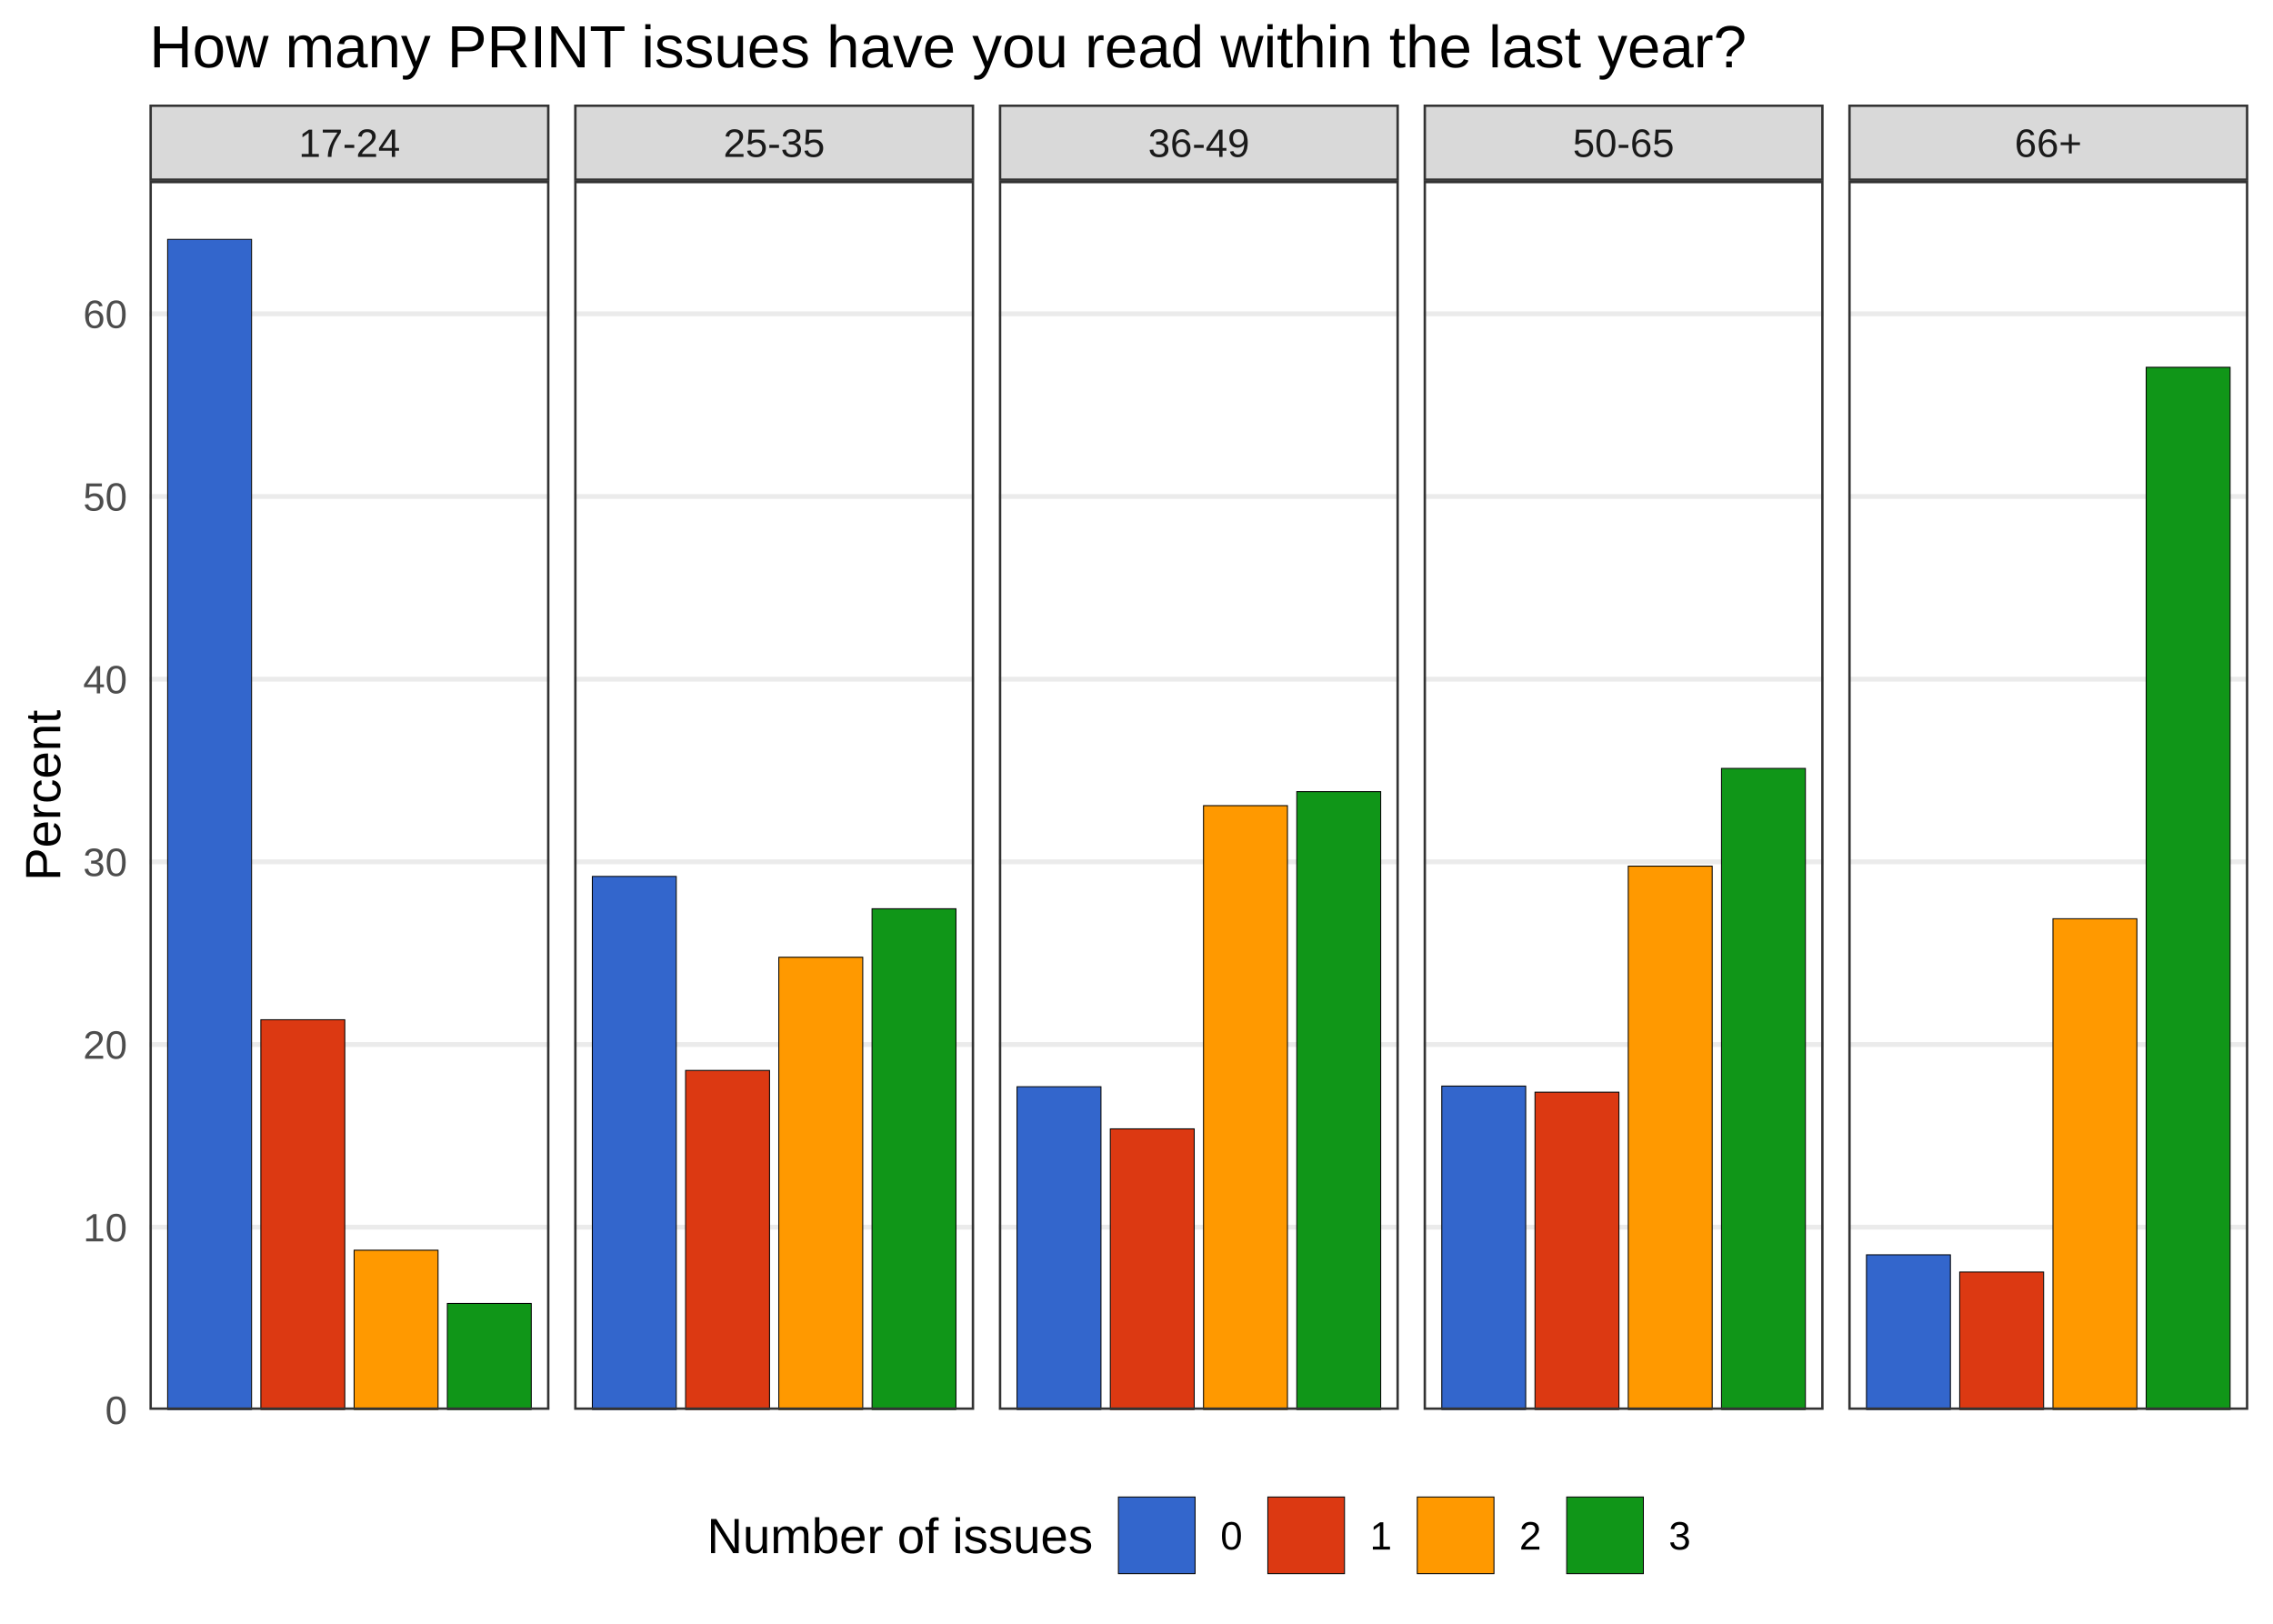
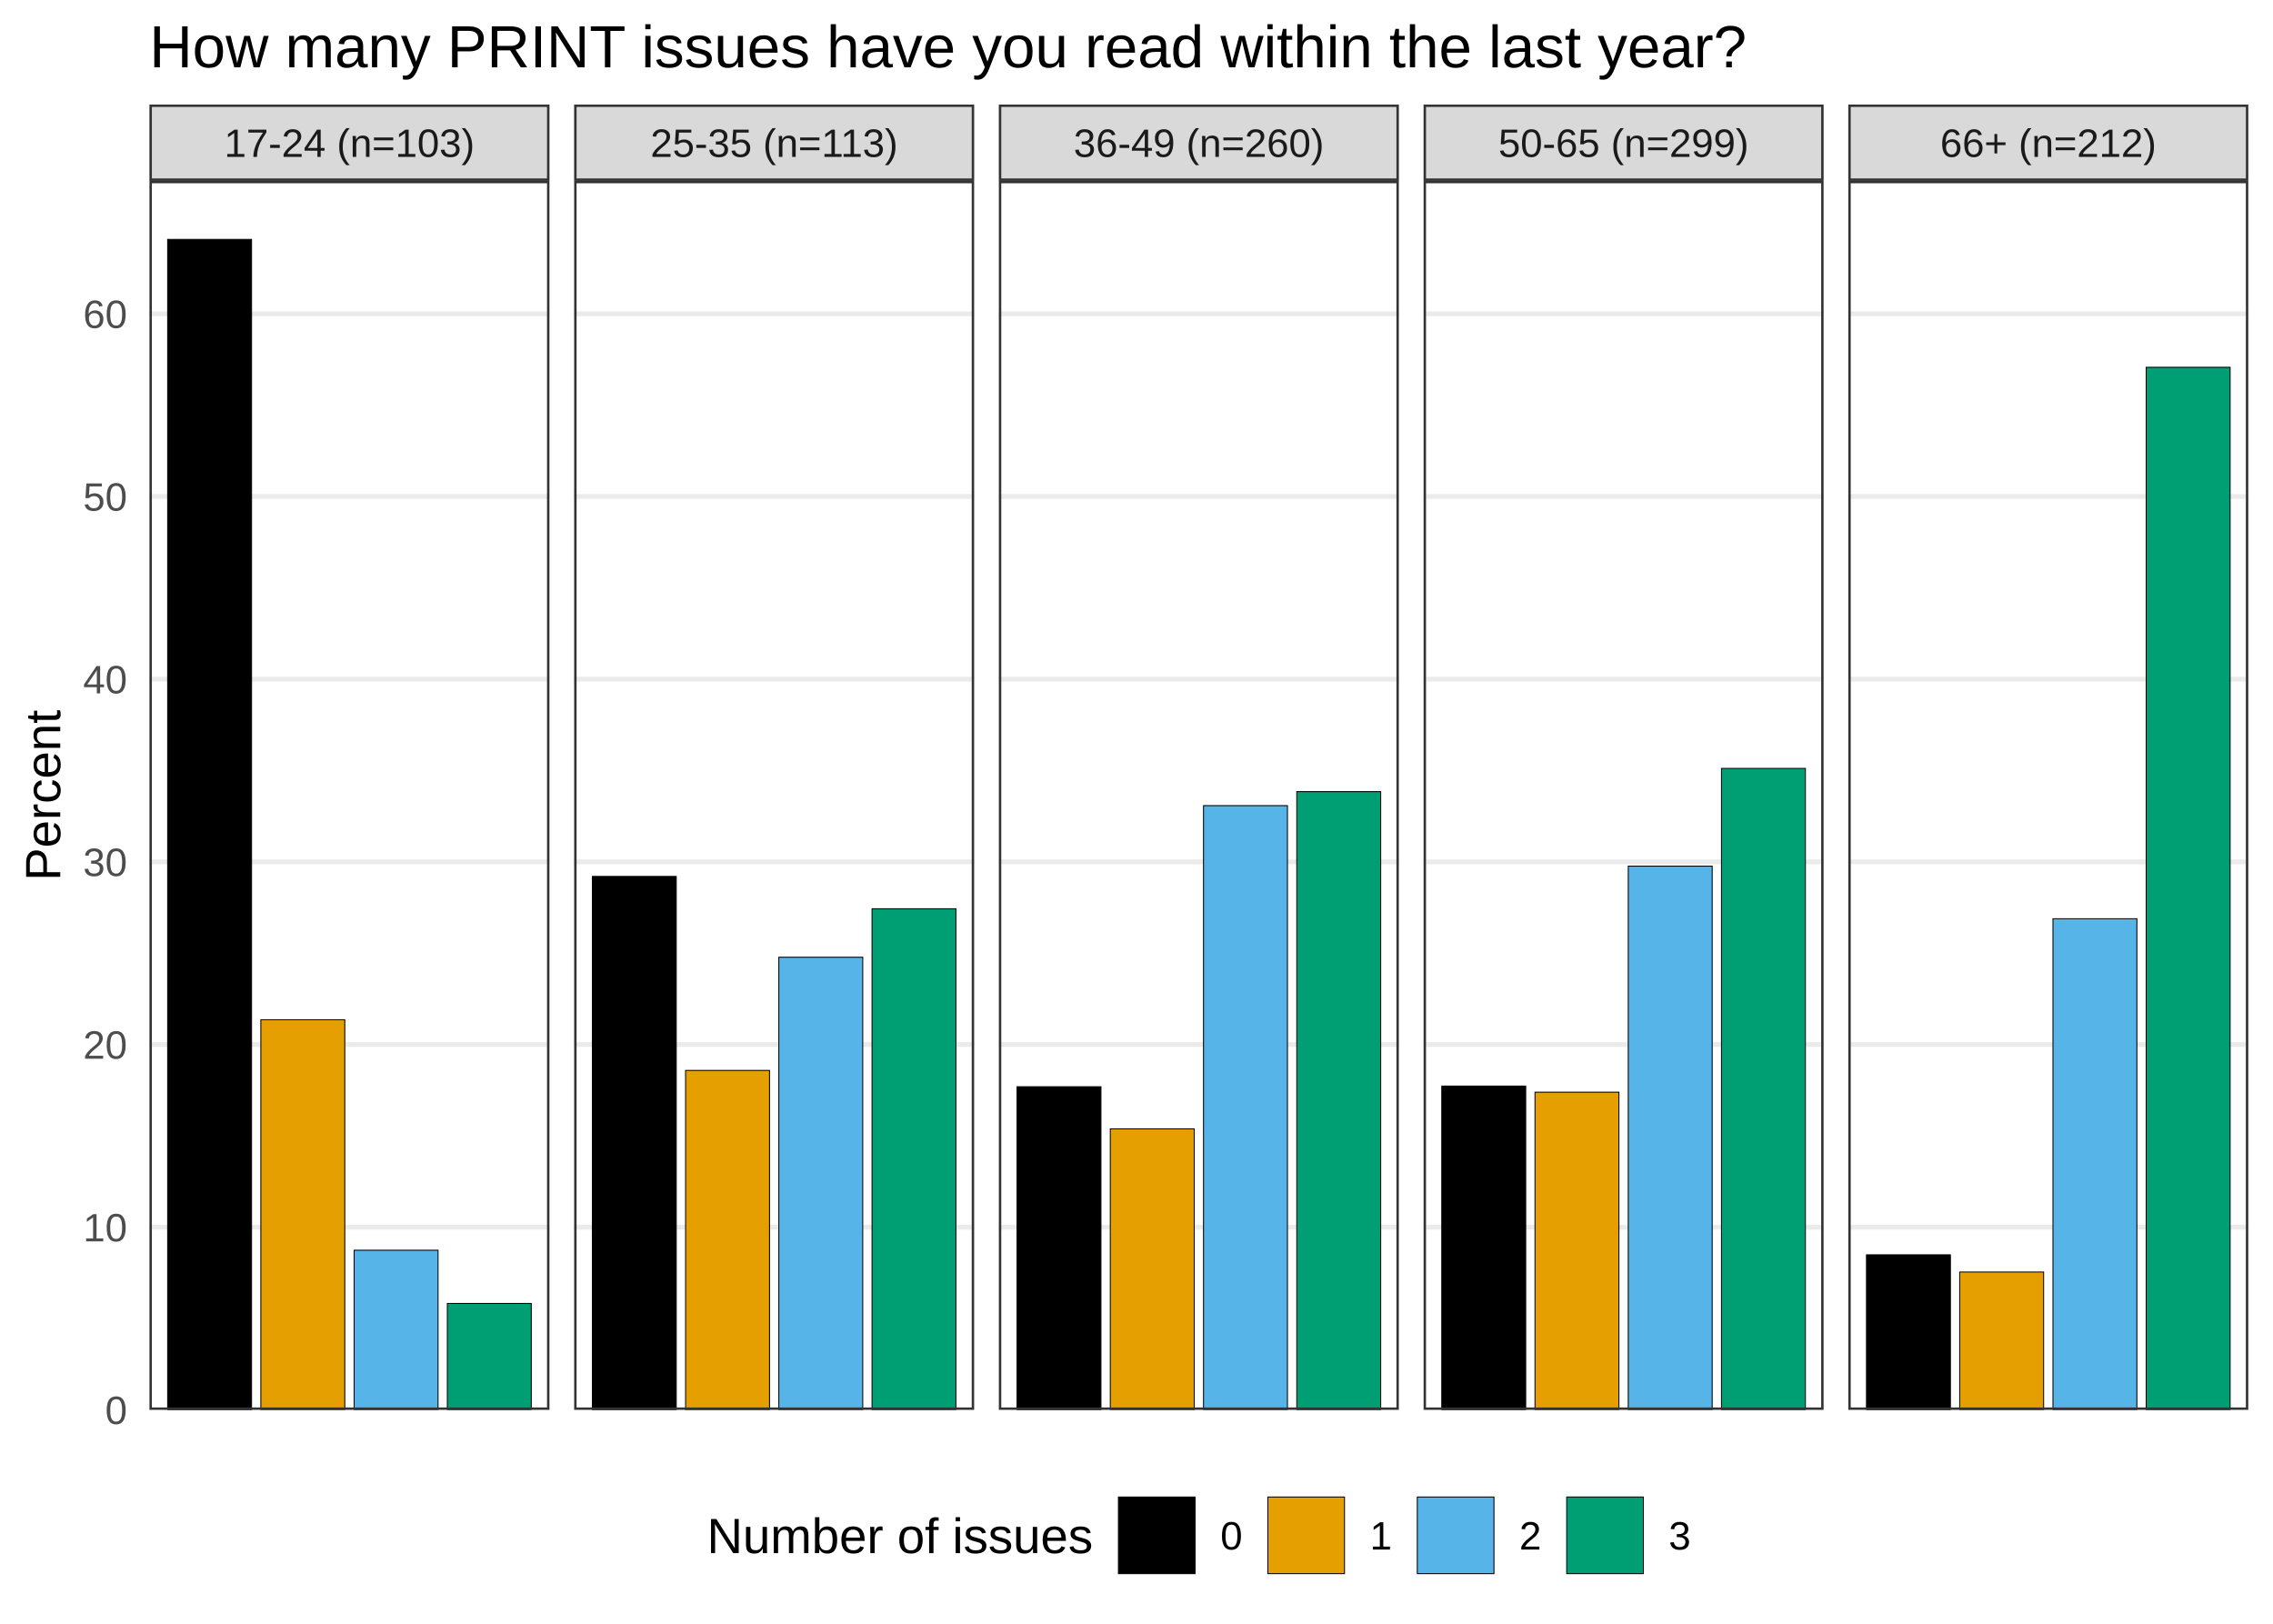
<svg xmlns="http://www.w3.org/2000/svg" class="svglite" width="504.00pt" height="360.00pt" viewBox="0 0 504.00 360.00">
  <defs>
    <style type="text/css">
    .svglite line, .svglite polyline, .svglite polygon, .svglite path, .svglite rect, .svglite circle {
      fill: none;
      stroke: #000000;
      stroke-linecap: round;
      stroke-linejoin: round;
      stroke-miterlimit: 10.00;
    }
    .svglite text {
      white-space: pre;
    }
  </style>
  </defs>
  <rect width="100%" height="100%" style="stroke: none; fill: #FFFFFF;" />
  <defs>
    <clipPath id="cpMC4wMHw1MDQuMDB8MC4wMHwzNjAuMDA=">
      <rect x="0.00" y="0.00" width="504.00" height="360.00" />
    </clipPath>
  </defs>
  <g clip-path="url(#cpMC4wMHw1MDQuMDB8MC4wMHwzNjAuMDA=)">
    <rect x="0" y="0.00" width="504.00" height="360.00" style="stroke-width: 1.07; stroke: #FFFFFF; fill: #FFFFFF;" />
  </g>
  <defs>
    <clipPath id="cpMzMuMTR8MTIxLjgzfDQwLjA5fDMxMi41OA==">
      <rect x="33.14" y="40.09" width="88.69" height="272.49" />
    </clipPath>
  </defs>
  <g clip-path="url(#cpMzMuMTR8MTIxLjgzfDQwLjA5fDMxMi41OA==)">
    <rect x="33.14" y="40.09" width="88.69" height="272.49" style="stroke-width: 1.07; stroke: none; fill: #FFFFFF;" />
    <polyline points="33.14,312.58 121.83,312.58 " style="stroke-width: 1.07; stroke: #EBEBEB; stroke-linecap: butt;" />
    <polyline points="33.14,272.08 121.83,272.08 " style="stroke-width: 1.07; stroke: #EBEBEB; stroke-linecap: butt;" />
    <polyline points="33.14,231.58 121.83,231.58 " style="stroke-width: 1.07; stroke: #EBEBEB; stroke-linecap: butt;" />
    <polyline points="33.14,191.08 121.83,191.08 " style="stroke-width: 1.07; stroke: #EBEBEB; stroke-linecap: butt;" />
    <polyline points="33.14,150.58 121.83,150.58 " style="stroke-width: 1.07; stroke: #EBEBEB; stroke-linecap: butt;" />
    <polyline points="33.14,110.08 121.83,110.08 " style="stroke-width: 1.07; stroke: #EBEBEB; stroke-linecap: butt;" />
    <polyline points="33.14,69.58 121.83,69.58 " style="stroke-width: 1.07; stroke: #EBEBEB; stroke-linecap: butt;" />
-     <rect x="37.17" y="53.07" width="18.61" height="259.51" style="stroke-width: 0.21; stroke-linecap: butt; stroke-linejoin: miter; fill: #3366CC;" />
-     <rect x="57.84" y="226.08" width="18.61" height="86.50" style="stroke-width: 0.21; stroke-linecap: butt; stroke-linejoin: miter; fill: #DC3912;" />
-     <rect x="78.52" y="277.19" width="18.61" height="35.39" style="stroke-width: 0.21; stroke-linecap: butt; stroke-linejoin: miter; fill: #FF9900;" />
-     <rect x="99.19" y="288.99" width="18.61" height="23.59" style="stroke-width: 0.21; stroke-linecap: butt; stroke-linejoin: miter; fill: #109618;" />
+     <rect x="37.17" y="53.07" width="18.61" height="259.51" style="stroke-width: 0.21; stroke-linecap: butt; stroke-linejoin: miter; fill: #000000;" />
+     <rect x="57.84" y="226.08" width="18.61" height="86.50" style="stroke-width: 0.21; stroke-linecap: butt; stroke-linejoin: miter; fill: #E69F00;" />
+     <rect x="78.52" y="277.19" width="18.61" height="35.39" style="stroke-width: 0.21; stroke-linecap: butt; stroke-linejoin: miter; fill: #56B4E9;" />
+     <rect x="99.19" y="288.99" width="18.61" height="23.59" style="stroke-width: 0.21; stroke-linecap: butt; stroke-linejoin: miter; fill: #009E73;" />
    <rect x="33.14" y="40.09" width="88.69" height="272.49" style="stroke-width: 1.07; stroke: #333333;" />
  </g>
  <g clip-path="url(#cpMC4wMHw1MDQuMDB8MC4wMHwzNjAuMDA=)">
</g>
  <defs>
    <clipPath id="cpMTI3LjMxfDIxNi4wMHw0MC4wOXwzMTIuNTg=">
      <rect x="127.31" y="40.09" width="88.69" height="272.49" />
    </clipPath>
  </defs>
  <g clip-path="url(#cpMTI3LjMxfDIxNi4wMHw0MC4wOXwzMTIuNTg=)">
    <rect x="127.31" y="40.09" width="88.69" height="272.49" style="stroke-width: 1.07; stroke: none; fill: #FFFFFF;" />
    <polyline points="127.31,312.58 216.00,312.58 " style="stroke-width: 1.07; stroke: #EBEBEB; stroke-linecap: butt;" />
    <polyline points="127.31,272.08 216.00,272.08 " style="stroke-width: 1.07; stroke: #EBEBEB; stroke-linecap: butt;" />
    <polyline points="127.31,231.58 216.00,231.58 " style="stroke-width: 1.07; stroke: #EBEBEB; stroke-linecap: butt;" />
    <polyline points="127.31,191.08 216.00,191.08 " style="stroke-width: 1.07; stroke: #EBEBEB; stroke-linecap: butt;" />
    <polyline points="127.31,150.58 216.00,150.58 " style="stroke-width: 1.07; stroke: #EBEBEB; stroke-linecap: butt;" />
    <polyline points="127.31,110.08 216.00,110.08 " style="stroke-width: 1.07; stroke: #EBEBEB; stroke-linecap: butt;" />
    <polyline points="127.31,69.58 216.00,69.58 " style="stroke-width: 1.07; stroke: #EBEBEB; stroke-linecap: butt;" />
-     <rect x="131.34" y="194.31" width="18.61" height="118.27" style="stroke-width: 0.21; stroke-linecap: butt; stroke-linejoin: miter; fill: #3366CC;" />
-     <rect x="152.02" y="237.32" width="18.61" height="75.26" style="stroke-width: 0.21; stroke-linecap: butt; stroke-linejoin: miter; fill: #DC3912;" />
-     <rect x="172.69" y="212.23" width="18.61" height="100.35" style="stroke-width: 0.21; stroke-linecap: butt; stroke-linejoin: miter; fill: #FF9900;" />
-     <rect x="193.36" y="201.48" width="18.61" height="111.11" style="stroke-width: 0.21; stroke-linecap: butt; stroke-linejoin: miter; fill: #109618;" />
+     <rect x="131.34" y="194.31" width="18.61" height="118.27" style="stroke-width: 0.21; stroke-linecap: butt; stroke-linejoin: miter; fill: #000000;" />
+     <rect x="152.02" y="237.32" width="18.61" height="75.26" style="stroke-width: 0.21; stroke-linecap: butt; stroke-linejoin: miter; fill: #E69F00;" />
+     <rect x="172.69" y="212.23" width="18.61" height="100.35" style="stroke-width: 0.21; stroke-linecap: butt; stroke-linejoin: miter; fill: #56B4E9;" />
+     <rect x="193.36" y="201.48" width="18.61" height="111.11" style="stroke-width: 0.21; stroke-linecap: butt; stroke-linejoin: miter; fill: #009E73;" />
    <rect x="127.31" y="40.09" width="88.69" height="272.49" style="stroke-width: 1.07; stroke: #333333;" />
  </g>
  <g clip-path="url(#cpMC4wMHw1MDQuMDB8MC4wMHwzNjAuMDA=)">
</g>
  <defs>
    <clipPath id="cpMjIxLjQ4fDMxMC4xOHw0MC4wOXwzMTIuNTg=">
      <rect x="221.48" y="40.09" width="88.69" height="272.49" />
    </clipPath>
  </defs>
  <g clip-path="url(#cpMjIxLjQ4fDMxMC4xOHw0MC4wOXwzMTIuNTg=)">
    <rect x="221.48" y="40.09" width="88.69" height="272.49" style="stroke-width: 1.07; stroke: none; fill: #FFFFFF;" />
    <polyline points="221.48,312.58 310.18,312.58 " style="stroke-width: 1.07; stroke: #EBEBEB; stroke-linecap: butt;" />
    <polyline points="221.48,272.08 310.18,272.08 " style="stroke-width: 1.07; stroke: #EBEBEB; stroke-linecap: butt;" />
    <polyline points="221.48,231.58 310.18,231.58 " style="stroke-width: 1.07; stroke: #EBEBEB; stroke-linecap: butt;" />
    <polyline points="221.48,191.08 310.18,191.08 " style="stroke-width: 1.07; stroke: #EBEBEB; stroke-linecap: butt;" />
    <polyline points="221.48,150.58 310.18,150.58 " style="stroke-width: 1.07; stroke: #EBEBEB; stroke-linecap: butt;" />
    <polyline points="221.48,110.08 310.18,110.08 " style="stroke-width: 1.07; stroke: #EBEBEB; stroke-linecap: butt;" />
    <polyline points="221.48,69.58 310.18,69.58 " style="stroke-width: 1.07; stroke: #EBEBEB; stroke-linecap: butt;" />
-     <rect x="225.51" y="240.93" width="18.61" height="71.65" style="stroke-width: 0.21; stroke-linecap: butt; stroke-linejoin: miter; fill: #3366CC;" />
-     <rect x="246.19" y="250.28" width="18.61" height="62.31" style="stroke-width: 0.21; stroke-linecap: butt; stroke-linejoin: miter; fill: #DC3912;" />
-     <rect x="266.86" y="178.62" width="18.61" height="133.96" style="stroke-width: 0.21; stroke-linecap: butt; stroke-linejoin: miter; fill: #FF9900;" />
-     <rect x="287.54" y="175.51" width="18.61" height="137.08" style="stroke-width: 0.21; stroke-linecap: butt; stroke-linejoin: miter; fill: #109618;" />
+     <rect x="225.51" y="240.93" width="18.61" height="71.65" style="stroke-width: 0.21; stroke-linecap: butt; stroke-linejoin: miter; fill: #000000;" />
+     <rect x="246.19" y="250.28" width="18.61" height="62.31" style="stroke-width: 0.21; stroke-linecap: butt; stroke-linejoin: miter; fill: #E69F00;" />
+     <rect x="266.86" y="178.62" width="18.61" height="133.96" style="stroke-width: 0.21; stroke-linecap: butt; stroke-linejoin: miter; fill: #56B4E9;" />
+     <rect x="287.54" y="175.51" width="18.61" height="137.08" style="stroke-width: 0.21; stroke-linecap: butt; stroke-linejoin: miter; fill: #009E73;" />
    <rect x="221.48" y="40.09" width="88.69" height="272.49" style="stroke-width: 1.07; stroke: #333333;" />
  </g>
  <g clip-path="url(#cpMC4wMHw1MDQuMDB8MC4wMHwzNjAuMDA=)">
</g>
  <defs>
    <clipPath id="cpMzE1LjY2fDQwNC4zNXw0MC4wOXwzMTIuNTg=">
      <rect x="315.66" y="40.09" width="88.69" height="272.49" />
    </clipPath>
  </defs>
  <g clip-path="url(#cpMzE1LjY2fDQwNC4zNXw0MC4wOXwzMTIuNTg=)">
    <rect x="315.66" y="40.09" width="88.69" height="272.49" style="stroke-width: 1.07; stroke: none; fill: #FFFFFF;" />
    <polyline points="315.66,312.58 404.35,312.58 " style="stroke-width: 1.07; stroke: #EBEBEB; stroke-linecap: butt;" />
    <polyline points="315.66,272.08 404.35,272.08 " style="stroke-width: 1.07; stroke: #EBEBEB; stroke-linecap: butt;" />
    <polyline points="315.66,231.58 404.35,231.58 " style="stroke-width: 1.07; stroke: #EBEBEB; stroke-linecap: butt;" />
    <polyline points="315.66,191.08 404.35,191.08 " style="stroke-width: 1.07; stroke: #EBEBEB; stroke-linecap: butt;" />
    <polyline points="315.66,150.58 404.35,150.58 " style="stroke-width: 1.07; stroke: #EBEBEB; stroke-linecap: butt;" />
    <polyline points="315.66,110.08 404.35,110.08 " style="stroke-width: 1.07; stroke: #EBEBEB; stroke-linecap: butt;" />
    <polyline points="315.66,69.58 404.35,69.58 " style="stroke-width: 1.07; stroke: #EBEBEB; stroke-linecap: butt;" />
-     <rect x="319.69" y="240.79" width="18.61" height="71.79" style="stroke-width: 0.21; stroke-linecap: butt; stroke-linejoin: miter; fill: #3366CC;" />
-     <rect x="340.36" y="242.15" width="18.61" height="70.43" style="stroke-width: 0.21; stroke-linecap: butt; stroke-linejoin: miter; fill: #DC3912;" />
-     <rect x="361.04" y="192.03" width="18.61" height="120.55" style="stroke-width: 0.21; stroke-linecap: butt; stroke-linejoin: miter; fill: #FF9900;" />
-     <rect x="381.71" y="170.36" width="18.61" height="142.22" style="stroke-width: 0.21; stroke-linecap: butt; stroke-linejoin: miter; fill: #109618;" />
+     <rect x="319.69" y="240.79" width="18.61" height="71.79" style="stroke-width: 0.21; stroke-linecap: butt; stroke-linejoin: miter; fill: #000000;" />
+     <rect x="340.36" y="242.15" width="18.61" height="70.43" style="stroke-width: 0.21; stroke-linecap: butt; stroke-linejoin: miter; fill: #E69F00;" />
+     <rect x="361.04" y="192.03" width="18.61" height="120.55" style="stroke-width: 0.21; stroke-linecap: butt; stroke-linejoin: miter; fill: #56B4E9;" />
+     <rect x="381.71" y="170.36" width="18.61" height="142.22" style="stroke-width: 0.21; stroke-linecap: butt; stroke-linejoin: miter; fill: #009E73;" />
    <rect x="315.66" y="40.09" width="88.69" height="272.49" style="stroke-width: 1.07; stroke: #333333;" />
  </g>
  <g clip-path="url(#cpMC4wMHw1MDQuMDB8MC4wMHwzNjAuMDA=)">
</g>
  <defs>
    <clipPath id="cpNDA5LjgzfDQ5OC41Mnw0MC4wOXwzMTIuNTg=">
      <rect x="409.83" y="40.09" width="88.69" height="272.49" />
    </clipPath>
  </defs>
  <g clip-path="url(#cpNDA5LjgzfDQ5OC41Mnw0MC4wOXwzMTIuNTg=)">
    <rect x="409.83" y="40.09" width="88.69" height="272.49" style="stroke-width: 1.07; stroke: none; fill: #FFFFFF;" />
    <polyline points="409.83,312.58 498.52,312.58 " style="stroke-width: 1.07; stroke: #EBEBEB; stroke-linecap: butt;" />
    <polyline points="409.83,272.08 498.52,272.08 " style="stroke-width: 1.07; stroke: #EBEBEB; stroke-linecap: butt;" />
    <polyline points="409.83,231.58 498.52,231.58 " style="stroke-width: 1.07; stroke: #EBEBEB; stroke-linecap: butt;" />
    <polyline points="409.83,191.08 498.52,191.08 " style="stroke-width: 1.07; stroke: #EBEBEB; stroke-linecap: butt;" />
    <polyline points="409.83,150.58 498.52,150.58 " style="stroke-width: 1.07; stroke: #EBEBEB; stroke-linecap: butt;" />
    <polyline points="409.83,110.08 498.52,110.08 " style="stroke-width: 1.07; stroke: #EBEBEB; stroke-linecap: butt;" />
    <polyline points="409.83,69.58 498.52,69.58 " style="stroke-width: 1.07; stroke: #EBEBEB; stroke-linecap: butt;" />
-     <rect x="413.86" y="278.20" width="18.61" height="34.39" style="stroke-width: 0.21; stroke-linecap: butt; stroke-linejoin: miter; fill: #3366CC;" />
-     <rect x="434.53" y="282.02" width="18.61" height="30.57" style="stroke-width: 0.21; stroke-linecap: butt; stroke-linejoin: miter; fill: #DC3912;" />
-     <rect x="455.21" y="203.69" width="18.61" height="108.89" style="stroke-width: 0.21; stroke-linecap: butt; stroke-linejoin: miter; fill: #FF9900;" />
-     <rect x="475.88" y="81.43" width="18.61" height="231.15" style="stroke-width: 0.21; stroke-linecap: butt; stroke-linejoin: miter; fill: #109618;" />
+     <rect x="413.86" y="278.20" width="18.61" height="34.39" style="stroke-width: 0.21; stroke-linecap: butt; stroke-linejoin: miter; fill: #000000;" />
+     <rect x="434.53" y="282.02" width="18.61" height="30.57" style="stroke-width: 0.21; stroke-linecap: butt; stroke-linejoin: miter; fill: #E69F00;" />
+     <rect x="455.21" y="203.69" width="18.61" height="108.89" style="stroke-width: 0.21; stroke-linecap: butt; stroke-linejoin: miter; fill: #56B4E9;" />
+     <rect x="475.88" y="81.43" width="18.61" height="231.15" style="stroke-width: 0.21; stroke-linecap: butt; stroke-linejoin: miter; fill: #009E73;" />
    <rect x="409.83" y="40.09" width="88.69" height="272.49" style="stroke-width: 1.07; stroke: #333333;" />
  </g>
  <g clip-path="url(#cpMC4wMHw1MDQuMDB8MC4wMHwzNjAuMDA=)">
</g>
  <defs>
    <clipPath id="cpMzMuMTR8MTIxLjgzfDIzLjE4fDQwLjA5">
      <rect x="33.14" y="23.18" width="88.69" height="16.92" />
    </clipPath>
  </defs>
  <g clip-path="url(#cpMzMuMTR8MTIxLjgzfDIzLjE4fDQwLjA5)">
    <rect x="33.14" y="23.18" width="88.69" height="16.92" style="stroke-width: 1.07; stroke: #333333; fill: #D9D9D9;" />
-     <text x="77.48" y="34.79" text-anchor="middle" style="font-size: 8.80px;fill: #1A1A1A; font-family: &quot;Arial&quot;;" textLength="22.51px" lengthAdjust="spacingAndGlyphs">17-24</text>
+     <text x="77.48" y="34.79" text-anchor="middle" style="font-size: 8.80px;fill: #1A1A1A; font-family: &quot;Arial&quot;;" textLength="55.55px" lengthAdjust="spacingAndGlyphs">17-24 (n=103)</text>
  </g>
  <g clip-path="url(#cpMC4wMHw1MDQuMDB8MC4wMHwzNjAuMDA=)">
</g>
  <defs>
    <clipPath id="cpMTI3LjMxfDIxNi4wMHwyMy4xOHw0MC4wOQ==">
      <rect x="127.31" y="23.18" width="88.69" height="16.92" />
    </clipPath>
  </defs>
  <g clip-path="url(#cpMTI3LjMxfDIxNi4wMHwyMy4xOHw0MC4wOQ==)">
    <rect x="127.31" y="23.18" width="88.69" height="16.92" style="stroke-width: 1.07; stroke: #333333; fill: #D9D9D9;" />
-     <text x="171.66" y="34.79" text-anchor="middle" style="font-size: 8.80px;fill: #1A1A1A; font-family: &quot;Arial&quot;;" textLength="22.51px" lengthAdjust="spacingAndGlyphs">25-35</text>
+     <text x="171.66" y="34.79" text-anchor="middle" style="font-size: 8.80px;fill: #1A1A1A; font-family: &quot;Arial&quot;;" textLength="54.89px" lengthAdjust="spacingAndGlyphs">25-35 (n=113)</text>
  </g>
  <g clip-path="url(#cpMC4wMHw1MDQuMDB8MC4wMHwzNjAuMDA=)">
</g>
  <defs>
    <clipPath id="cpMjIxLjQ4fDMxMC4xOHwyMy4xOHw0MC4wOQ==">
      <rect x="221.48" y="23.18" width="88.69" height="16.92" />
    </clipPath>
  </defs>
  <g clip-path="url(#cpMjIxLjQ4fDMxMC4xOHwyMy4xOHw0MC4wOQ==)">
    <rect x="221.48" y="23.18" width="88.69" height="16.92" style="stroke-width: 1.07; stroke: #333333; fill: #D9D9D9;" />
-     <text x="265.83" y="34.79" text-anchor="middle" style="font-size: 8.80px;fill: #1A1A1A; font-family: &quot;Arial&quot;;" textLength="22.51px" lengthAdjust="spacingAndGlyphs">36-49</text>
+     <text x="265.83" y="34.79" text-anchor="middle" style="font-size: 8.80px;fill: #1A1A1A; font-family: &quot;Arial&quot;;" textLength="55.55px" lengthAdjust="spacingAndGlyphs">36-49 (n=260)</text>
  </g>
  <g clip-path="url(#cpMC4wMHw1MDQuMDB8MC4wMHwzNjAuMDA=)">
</g>
  <defs>
    <clipPath id="cpMzE1LjY2fDQwNC4zNXwyMy4xOHw0MC4wOQ==">
      <rect x="315.66" y="23.18" width="88.69" height="16.92" />
    </clipPath>
  </defs>
  <g clip-path="url(#cpMzE1LjY2fDQwNC4zNXwyMy4xOHw0MC4wOQ==)">
    <rect x="315.66" y="23.18" width="88.69" height="16.92" style="stroke-width: 1.07; stroke: #333333; fill: #D9D9D9;" />
-     <text x="360.00" y="34.79" text-anchor="middle" style="font-size: 8.80px;fill: #1A1A1A; font-family: &quot;Arial&quot;;" textLength="22.51px" lengthAdjust="spacingAndGlyphs">50-65</text>
+     <text x="360.00" y="34.79" text-anchor="middle" style="font-size: 8.80px;fill: #1A1A1A; font-family: &quot;Arial&quot;;" textLength="55.55px" lengthAdjust="spacingAndGlyphs">50-65 (n=299)</text>
  </g>
  <g clip-path="url(#cpMC4wMHw1MDQuMDB8MC4wMHwzNjAuMDA=)">
</g>
  <defs>
    <clipPath id="cpNDA5LjgzfDQ5OC41MnwyMy4xOHw0MC4wOQ==">
      <rect x="409.83" y="23.18" width="88.69" height="16.92" />
    </clipPath>
  </defs>
  <g clip-path="url(#cpNDA5LjgzfDQ5OC41MnwyMy4xOHw0MC4wOQ==)">
    <rect x="409.83" y="23.18" width="88.69" height="16.92" style="stroke-width: 1.07; stroke: #333333; fill: #D9D9D9;" />
-     <text x="454.17" y="34.79" text-anchor="middle" style="font-size: 8.80px;fill: #1A1A1A; font-family: &quot;Arial&quot;;" textLength="14.93px" lengthAdjust="spacingAndGlyphs">66+</text>
+     <text x="454.17" y="34.79" text-anchor="middle" style="font-size: 8.80px;fill: #1A1A1A; font-family: &quot;Arial&quot;;" textLength="47.97px" lengthAdjust="spacingAndGlyphs">66+ (n=212)</text>
  </g>
  <g clip-path="url(#cpMC4wMHw1MDQuMDB8MC4wMHwzNjAuMDA=)">
    <text x="28.21" y="315.73" text-anchor="end" style="font-size: 8.80px;fill: #4D4D4D; font-family: &quot;Arial&quot;;" textLength="4.90px" lengthAdjust="spacingAndGlyphs">0</text>
    <text x="28.21" y="275.23" text-anchor="end" style="font-size: 8.80px;fill: #4D4D4D; font-family: &quot;Arial&quot;;" textLength="9.79px" lengthAdjust="spacingAndGlyphs">10</text>
    <text x="28.21" y="234.73" text-anchor="end" style="font-size: 8.80px;fill: #4D4D4D; font-family: &quot;Arial&quot;;" textLength="9.79px" lengthAdjust="spacingAndGlyphs">20</text>
    <text x="28.21" y="194.23" text-anchor="end" style="font-size: 8.80px;fill: #4D4D4D; font-family: &quot;Arial&quot;;" textLength="9.79px" lengthAdjust="spacingAndGlyphs">30</text>
    <text x="28.21" y="153.73" text-anchor="end" style="font-size: 8.80px;fill: #4D4D4D; font-family: &quot;Arial&quot;;" textLength="9.79px" lengthAdjust="spacingAndGlyphs">40</text>
    <text x="28.21" y="113.23" text-anchor="end" style="font-size: 8.80px;fill: #4D4D4D; font-family: &quot;Arial&quot;;" textLength="9.79px" lengthAdjust="spacingAndGlyphs">50</text>
    <text x="28.21" y="72.73" text-anchor="end" style="font-size: 8.80px;fill: #4D4D4D; font-family: &quot;Arial&quot;;" textLength="9.79px" lengthAdjust="spacingAndGlyphs">60</text>
    <text transform="translate(13.36,176.34) rotate(-90)" text-anchor="middle" style="font-size: 11.00px; font-family: &quot;Arial&quot;;" textLength="37.92px" lengthAdjust="spacingAndGlyphs">Percent</text>
    <rect x="151.27" y="326.28" width="229.11" height="28.24" style="stroke-width: 1.07; stroke: none; fill: #FFFFFF;" />
    <text x="156.75" y="344.34" style="font-size: 11.00px; font-family: &quot;Arial&quot;;" textLength="85.62px" lengthAdjust="spacingAndGlyphs">Number of issues</text>
    <rect x="247.85" y="331.76" width="17.28" height="17.28" style="stroke-width: 1.07; stroke: none; fill: #FFFFFF;" />
-     <rect x="247.99" y="331.90" width="17.00" height="17.00" style="stroke-width: 0.21; stroke-linecap: butt; stroke-linejoin: miter; fill: #3366CC;" />
+     <rect x="247.99" y="331.90" width="17.00" height="17.00" style="stroke-width: 0.21; stroke-linecap: butt; stroke-linejoin: miter; fill: #000000;" />
    <rect x="280.98" y="331.76" width="17.28" height="17.28" style="stroke-width: 1.07; stroke: none; fill: #FFFFFF;" />
-     <rect x="281.12" y="331.90" width="17.00" height="17.00" style="stroke-width: 0.21; stroke-linecap: butt; stroke-linejoin: miter; fill: #DC3912;" />
+     <rect x="281.12" y="331.90" width="17.00" height="17.00" style="stroke-width: 0.21; stroke-linecap: butt; stroke-linejoin: miter; fill: #E69F00;" />
    <rect x="314.12" y="331.76" width="17.28" height="17.28" style="stroke-width: 1.07; stroke: none; fill: #FFFFFF;" />
-     <rect x="314.26" y="331.90" width="17.00" height="17.00" style="stroke-width: 0.21; stroke-linecap: butt; stroke-linejoin: miter; fill: #FF9900;" />
+     <rect x="314.26" y="331.90" width="17.00" height="17.00" style="stroke-width: 0.21; stroke-linecap: butt; stroke-linejoin: miter; fill: #56B4E9;" />
    <rect x="347.25" y="331.76" width="17.28" height="17.28" style="stroke-width: 1.07; stroke: none; fill: #FFFFFF;" />
-     <rect x="347.39" y="331.90" width="17.00" height="17.00" style="stroke-width: 0.21; stroke-linecap: butt; stroke-linejoin: miter; fill: #109618;" />
+     <rect x="347.39" y="331.90" width="17.00" height="17.00" style="stroke-width: 0.21; stroke-linecap: butt; stroke-linejoin: miter; fill: #009E73;" />
    <text x="270.61" y="343.55" style="font-size: 8.80px; font-family: &quot;Arial&quot;;" textLength="4.90px" lengthAdjust="spacingAndGlyphs">0</text>
    <text x="303.74" y="343.55" style="font-size: 8.80px; font-family: &quot;Arial&quot;;" textLength="4.90px" lengthAdjust="spacingAndGlyphs">1</text>
    <text x="336.88" y="343.55" style="font-size: 8.80px; font-family: &quot;Arial&quot;;" textLength="4.90px" lengthAdjust="spacingAndGlyphs">2</text>
    <text x="370.01" y="343.55" style="font-size: 8.80px; font-family: &quot;Arial&quot;;" textLength="4.90px" lengthAdjust="spacingAndGlyphs">3</text>
    <text x="33.14" y="14.93" style="font-size: 13.20px; font-family: &quot;Arial&quot;;" textLength="353.88px" lengthAdjust="spacingAndGlyphs">How many PRINT issues have you read within the last year?</text>
  </g>
</svg>
